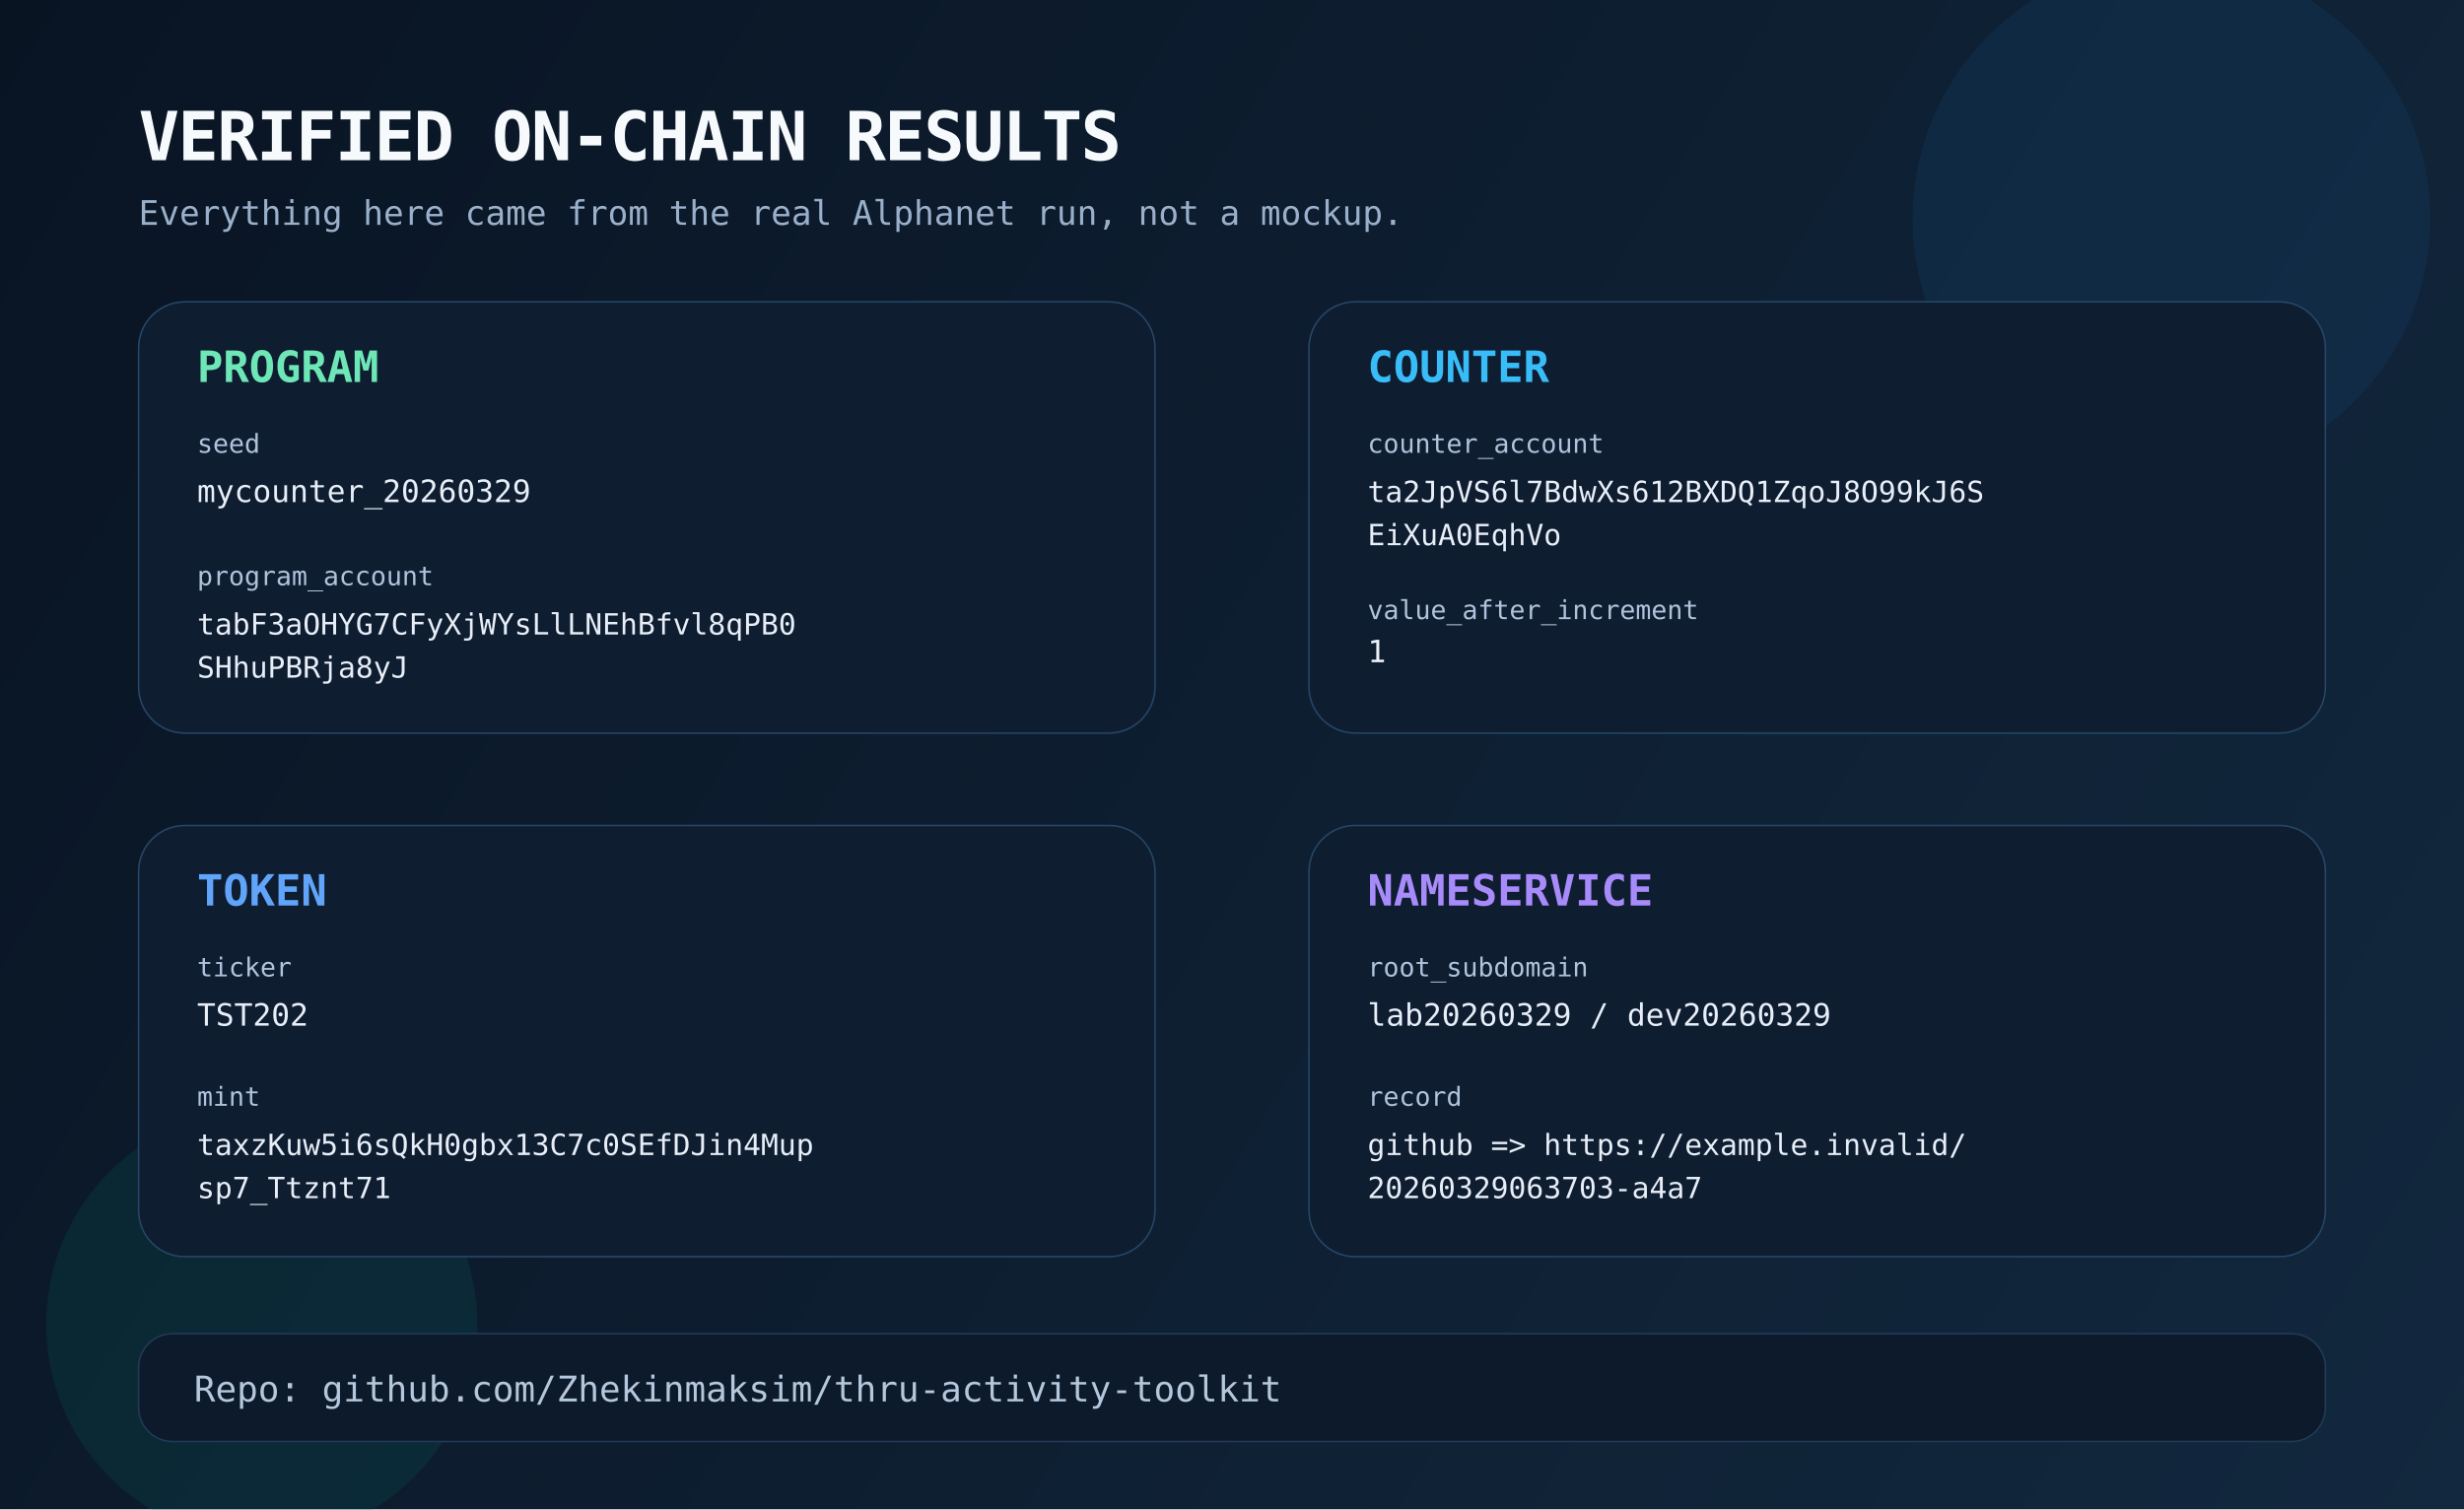
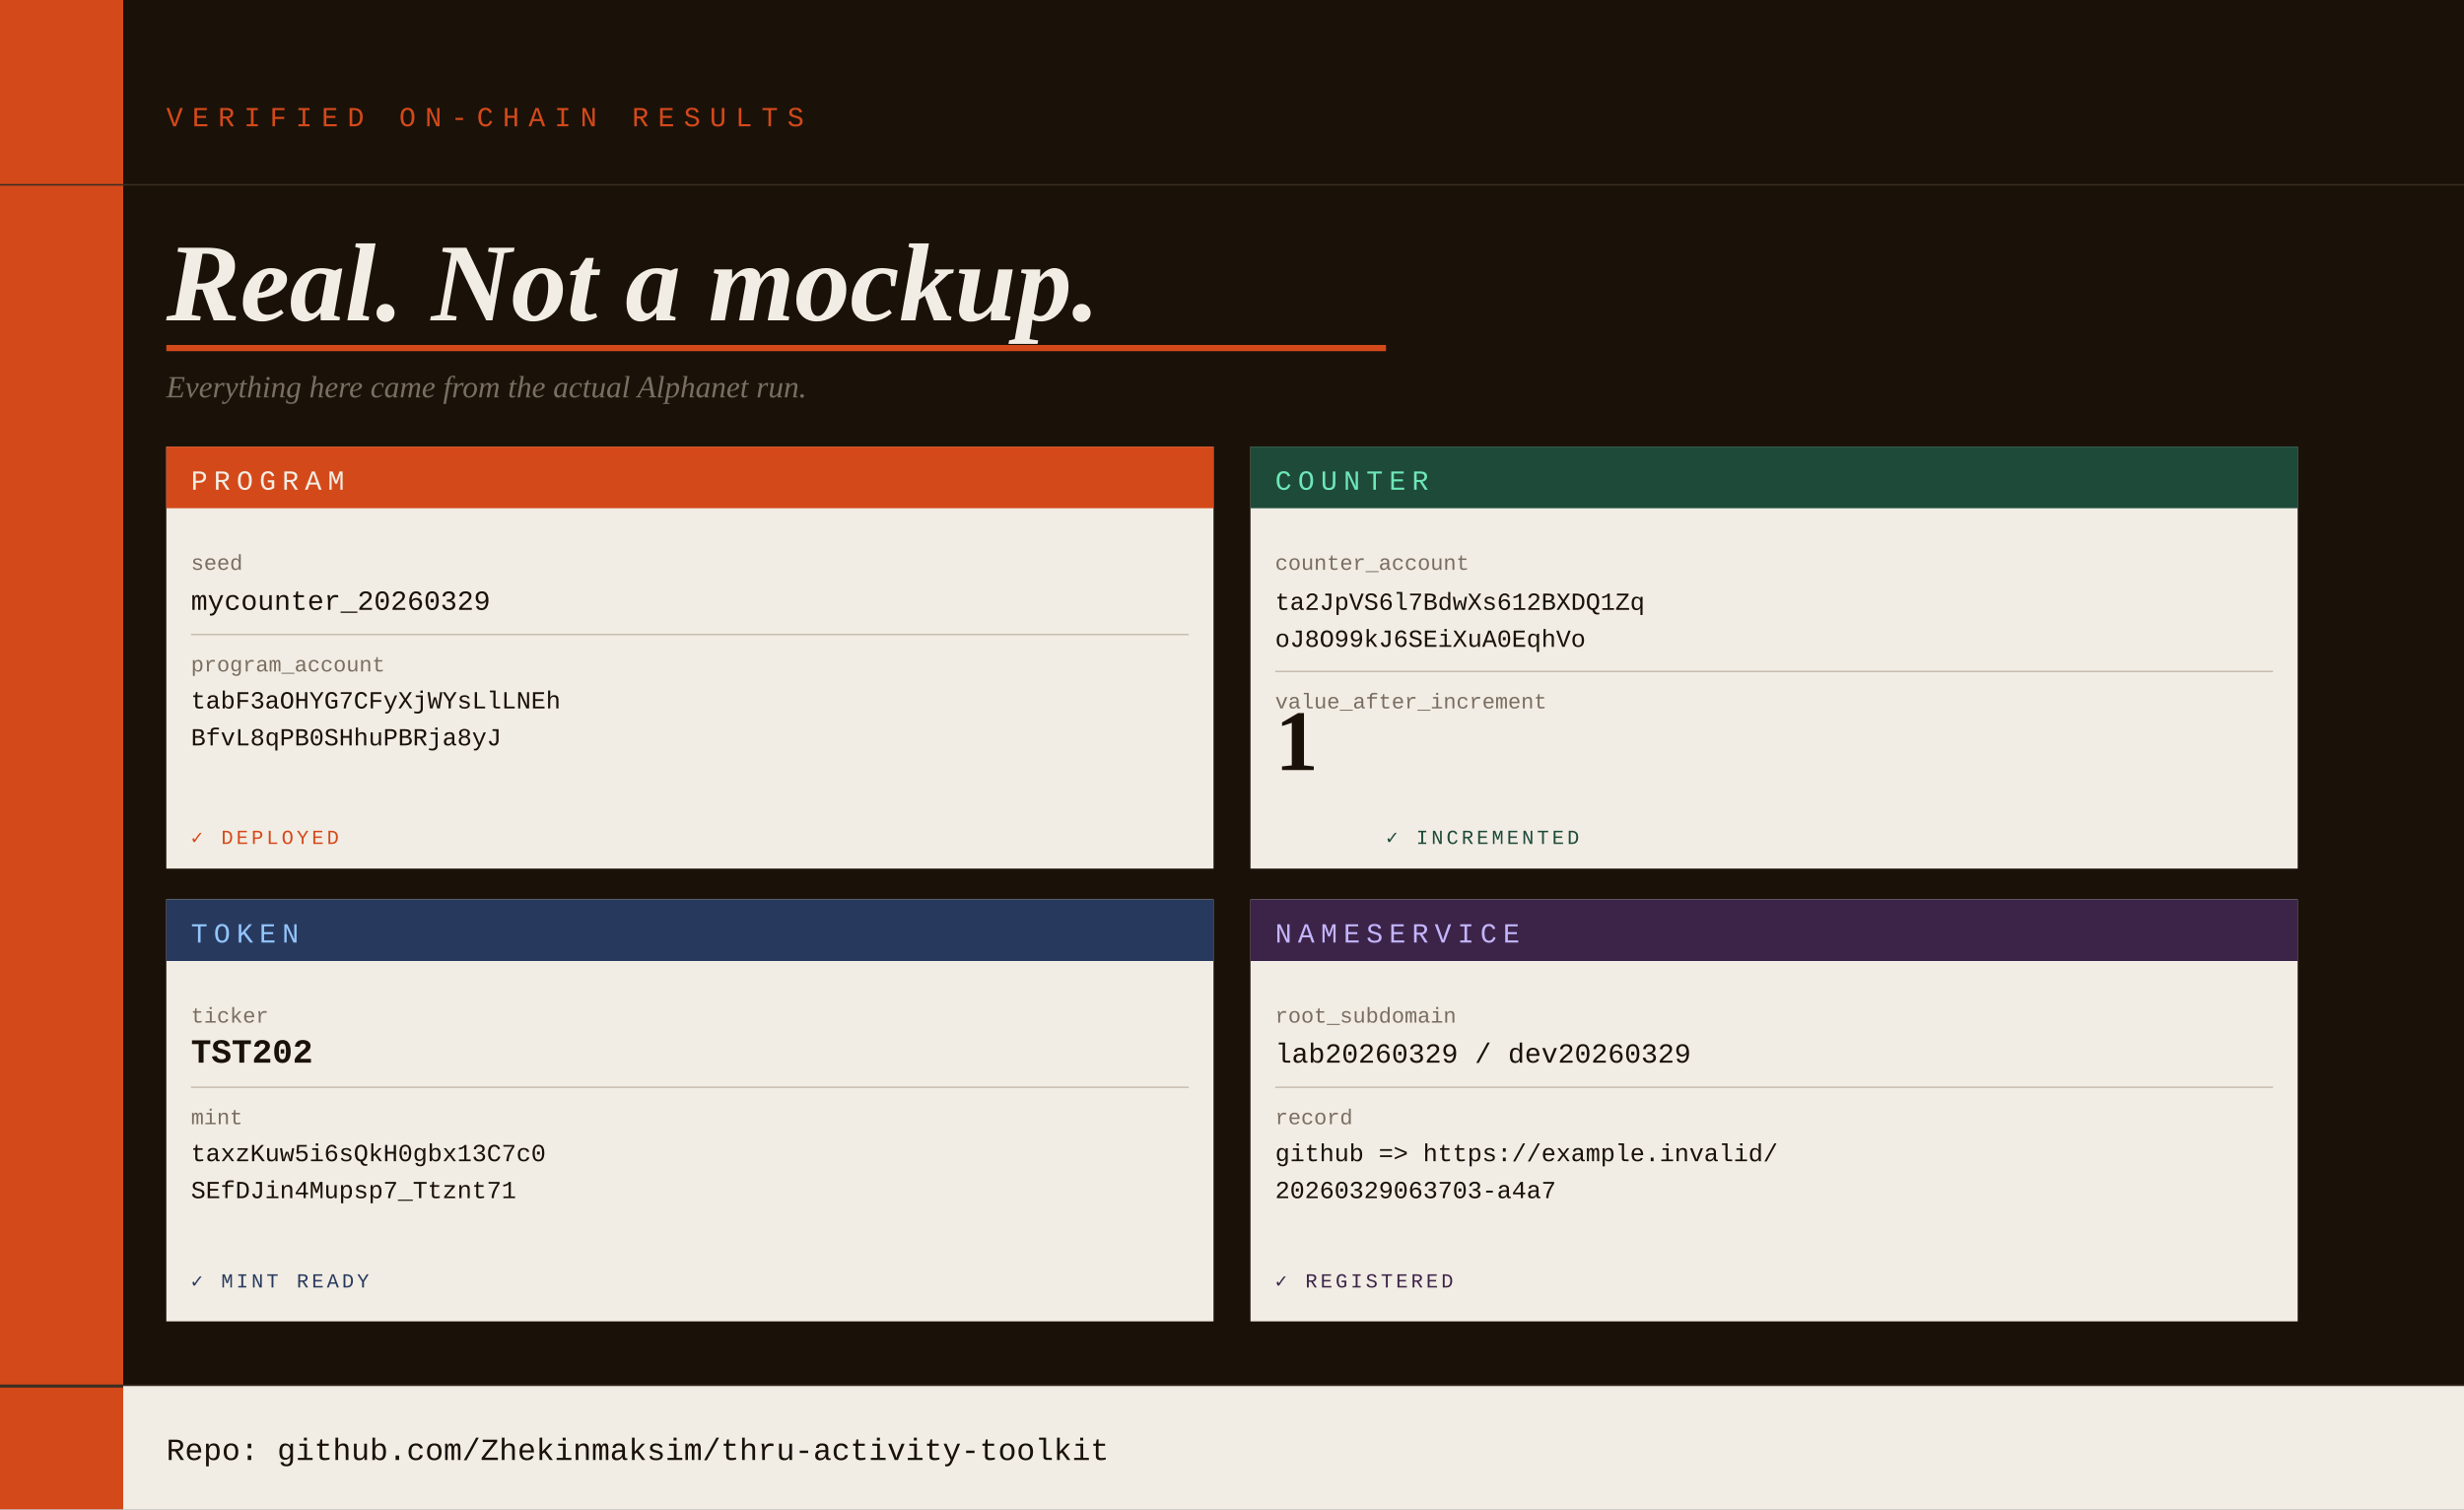
<svg xmlns="http://www.w3.org/2000/svg" width="1600" height="980" viewBox="0 0 1600 980" fill="none">
-   <defs>
-     <linearGradient id="bg" x1="0" y1="0" x2="1600" y2="980" gradientUnits="userSpaceOnUse">
-       <stop stop-color="#091423" />
-       <stop offset="1" stop-color="#12283E" />
-     </linearGradient>
-   </defs>
-   <rect width="1600" height="980" fill="url(#bg)" />
-   <circle cx="1410" cy="142" r="168" fill="#13395A" fill-opacity="0.4" />
-   <circle cx="170" cy="860" r="140" fill="#0B6D69" fill-opacity="0.18" />
-   <text x="90" y="104" fill="#F7FAFD" font-family="SFMono-Regular, SF Mono, Menlo, Monaco, monospace" font-size="44" font-weight="700" letter-spacing="-1">
-     VERIFIED ON-CHAIN RESULTS
-   </text>
-   <text x="90" y="146" fill="#9AB0CA" font-family="SFMono-Regular, SF Mono, Menlo, Monaco, monospace" font-size="22">
-     Everything here came from the real Alphanet run, not a mockup.
-   </text>
-   <rect x="90" y="196" width="660" height="280" rx="30" fill="#0F1D31" stroke="#254767" />
-   <text x="128" y="248" fill="#6EE7B7" font-family="SFMono-Regular, SF Mono, Menlo, Monaco, monospace" font-size="28" font-weight="700">PROGRAM</text>
-   <text x="128" y="294" fill="#AFC3DB" font-family="SFMono-Regular, SF Mono, Menlo, Monaco, monospace" font-size="17">seed</text>
-   <text x="128" y="326" fill="#E7EEF7" font-family="SFMono-Regular, SF Mono, Menlo, Monaco, monospace" font-size="20">mycounter_20260329</text>
-   <text x="128" y="380" fill="#AFC3DB" font-family="SFMono-Regular, SF Mono, Menlo, Monaco, monospace" font-size="17">program_account</text>
-   <text x="128" y="412" fill="#E7EEF7" font-family="SFMono-Regular, SF Mono, Menlo, Monaco, monospace" font-size="19">tabF3aOHYG7CFyXjWYsLlLNEhBfvl8qPB0</text>
-   <text x="128" y="440" fill="#E7EEF7" font-family="SFMono-Regular, SF Mono, Menlo, Monaco, monospace" font-size="19">SHhuPBRja8yJ</text>
-   <rect x="850" y="196" width="660" height="280" rx="30" fill="#0F1D31" stroke="#254767" />
-   <text x="888" y="248" fill="#38BDF8" font-family="SFMono-Regular, SF Mono, Menlo, Monaco, monospace" font-size="28" font-weight="700">COUNTER</text>
-   <text x="888" y="294" fill="#AFC3DB" font-family="SFMono-Regular, SF Mono, Menlo, Monaco, monospace" font-size="17">counter_account</text>
-   <text x="888" y="326" fill="#E7EEF7" font-family="SFMono-Regular, SF Mono, Menlo, Monaco, monospace" font-size="19">ta2JpVS6l7BdwXs612BXDQ1ZqoJ8O99kJ6S</text>
-   <text x="888" y="354" fill="#E7EEF7" font-family="SFMono-Regular, SF Mono, Menlo, Monaco, monospace" font-size="19">EiXuA0EqhVo</text>
-   <text x="888" y="402" fill="#AFC3DB" font-family="SFMono-Regular, SF Mono, Menlo, Monaco, monospace" font-size="17">value_after_increment</text>
-   <text x="888" y="430" fill="#EAF1F8" font-family="SFMono-Regular, SF Mono, Menlo, Monaco, monospace" font-size="20" font-weight="500">1</text>
-   <rect x="90" y="536" width="660" height="280" rx="30" fill="#0F1D31" stroke="#254767" />
-   <text x="128" y="588" fill="#60A5FA" font-family="SFMono-Regular, SF Mono, Menlo, Monaco, monospace" font-size="28" font-weight="700">TOKEN</text>
-   <text x="128" y="634" fill="#AFC3DB" font-family="SFMono-Regular, SF Mono, Menlo, Monaco, monospace" font-size="17">ticker</text>
-   <text x="128" y="666" fill="#E7EEF7" font-family="SFMono-Regular, SF Mono, Menlo, Monaco, monospace" font-size="20">TST202</text>
-   <text x="128" y="718" fill="#AFC3DB" font-family="SFMono-Regular, SF Mono, Menlo, Monaco, monospace" font-size="17">mint</text>
-   <text x="128" y="750" fill="#E7EEF7" font-family="SFMono-Regular, SF Mono, Menlo, Monaco, monospace" font-size="19">taxzKuw5i6sQkH0gbx13C7c0SEfDJin4Mup</text>
-   <text x="128" y="778" fill="#E7EEF7" font-family="SFMono-Regular, SF Mono, Menlo, Monaco, monospace" font-size="19">sp7_Ttznt71</text>
-   <rect x="850" y="536" width="660" height="280" rx="30" fill="#0F1D31" stroke="#254767" />
-   <text x="888" y="588" fill="#A78BFA" font-family="SFMono-Regular, SF Mono, Menlo, Monaco, monospace" font-size="28" font-weight="700">NAMESERVICE</text>
-   <text x="888" y="634" fill="#AFC3DB" font-family="SFMono-Regular, SF Mono, Menlo, Monaco, monospace" font-size="17">root_subdomain</text>
-   <text x="888" y="666" fill="#E7EEF7" font-family="SFMono-Regular, SF Mono, Menlo, Monaco, monospace" font-size="20">lab20260329 / dev20260329</text>
-   <text x="888" y="718" fill="#AFC3DB" font-family="SFMono-Regular, SF Mono, Menlo, Monaco, monospace" font-size="17">record</text>
-   <text x="888" y="750" fill="#E7EEF7" font-family="SFMono-Regular, SF Mono, Menlo, Monaco, monospace" font-size="19">github =&gt; https://example.invalid/</text>
-   <text x="888" y="778" fill="#E7EEF7" font-family="SFMono-Regular, SF Mono, Menlo, Monaco, monospace" font-size="19">20260329063703-a4a7</text>
-   <rect x="90" y="866" width="1420" height="70" rx="22" fill="#0D1A2B" stroke="#213A57" />
-   <text x="126" y="910" fill="#B4C7DC" font-family="SFMono-Regular, SF Mono, Menlo, Monaco, monospace" font-size="23">
-     Repo: github.com/Zhekinmaksim/thru-activity-toolkit
-   </text>
+   <rect width="1600" height="980" fill="#1A1209" />
+   <rect x="0" y="0" width="80" height="980" fill="#D4491A" />
+   <line x1="0" y1="120" x2="1600" y2="120" stroke="#3A2E22" stroke-width="1" />
+   <line x1="0" y1="900" x2="1600" y2="900" stroke="#3A2E22" stroke-width="2" />
+   <text x="108" y="82" fill="#D4491A" font-family="'Courier New', Courier, monospace" font-size="18" letter-spacing="6">VERIFIED ON-CHAIN RESULTS</text>
+   <text x="108" y="208" fill="#F2EDE4" font-family="Georgia, 'Times New Roman', serif" font-size="72" font-weight="700" font-style="italic">Real. Not a mockup.</text>
+   <line x1="108" y1="226" x2="900" y2="226" stroke="#D4491A" stroke-width="4" />
+   <text x="108" y="258" fill="#7A6E62" font-family="Georgia, 'Times New Roman', serif" font-size="20" font-style="italic">Everything here came from the actual Alphanet run.</text>
+   <rect x="108" y="290" width="680" height="274" fill="#F2EDE4" />
+   <rect x="108" y="290" width="680" height="40" fill="#D4491A" />
+   <text x="124" y="318" fill="#F2EDE4" font-family="'Courier New', Courier, monospace" font-size="18" letter-spacing="4">PROGRAM</text>
+   <text x="124" y="370" fill="#7A6E62" font-family="'Courier New', Courier, monospace" font-size="14">seed</text>
+   <text x="124" y="396" fill="#1A1209" font-family="'Courier New', Courier, monospace" font-size="18">mycounter_20260329</text>
+   <line x1="124" y1="412" x2="772" y2="412" stroke="#C8BFB0" stroke-width="1" />
+   <text x="124" y="436" fill="#7A6E62" font-family="'Courier New', Courier, monospace" font-size="14">program_account</text>
+   <text x="124" y="460" fill="#1A1209" font-family="'Courier New', Courier, monospace" font-size="16">tabF3aOHYG7CFyXjWYsLlLNEh</text>
+   <text x="124" y="484" fill="#1A1209" font-family="'Courier New', Courier, monospace" font-size="16">BfvL8qPB0SHhuPBRja8yJ</text>
+   <text x="124" y="548" fill="#D4491A" font-family="'Courier New', Courier, monospace" font-size="13" letter-spacing="2">✓ DEPLOYED</text>
+   <rect x="812" y="290" width="680" height="274" fill="#F2EDE4" />
+   <rect x="812" y="290" width="680" height="40" fill="#1E4A3A" />
+   <text x="828" y="318" fill="#6EE7B7" font-family="'Courier New', Courier, monospace" font-size="18" letter-spacing="4">COUNTER</text>
+   <text x="828" y="370" fill="#7A6E62" font-family="'Courier New', Courier, monospace" font-size="14">counter_account</text>
+   <text x="828" y="396" fill="#1A1209" font-family="'Courier New', Courier, monospace" font-size="16">ta2JpVS6l7BdwXs612BXDQ1Zq</text>
+   <text x="828" y="420" fill="#1A1209" font-family="'Courier New', Courier, monospace" font-size="16">oJ8O99kJ6SEiXuA0EqhVo</text>
+   <line x1="828" y1="436" x2="1476" y2="436" stroke="#C8BFB0" stroke-width="1" />
+   <text x="828" y="460" fill="#7A6E62" font-family="'Courier New', Courier, monospace" font-size="14">value_after_increment</text>
+   <text x="828" y="500" fill="#1A1209" font-family="Georgia, 'Times New Roman', serif" font-size="56" font-weight="700">1</text>
+   <text x="900" y="548" fill="#1E4A3A" font-family="'Courier New', Courier, monospace" font-size="13" letter-spacing="2">✓ INCREMENTED</text>
+   <rect x="108" y="584" width="680" height="274" fill="#F2EDE4" />
+   <rect x="108" y="584" width="680" height="40" fill="#273A5E" />
+   <text x="124" y="612" fill="#93C5FD" font-family="'Courier New', Courier, monospace" font-size="18" letter-spacing="4">TOKEN</text>
+   <text x="124" y="664" fill="#7A6E62" font-family="'Courier New', Courier, monospace" font-size="14">ticker</text>
+   <text x="124" y="690" fill="#1A1209" font-family="'Courier New', Courier, monospace" font-size="22" font-weight="700">TST202</text>
+   <line x1="124" y1="706" x2="772" y2="706" stroke="#C8BFB0" stroke-width="1" />
+   <text x="124" y="730" fill="#7A6E62" font-family="'Courier New', Courier, monospace" font-size="14">mint</text>
+   <text x="124" y="754" fill="#1A1209" font-family="'Courier New', Courier, monospace" font-size="16">taxzKuw5i6sQkH0gbx13C7c0</text>
+   <text x="124" y="778" fill="#1A1209" font-family="'Courier New', Courier, monospace" font-size="16">SEfDJin4Mupsp7_Ttznt71</text>
+   <text x="124" y="836" fill="#273A5E" font-family="'Courier New', Courier, monospace" font-size="13" letter-spacing="2">✓ MINT READY</text>
+   <rect x="812" y="584" width="680" height="274" fill="#F2EDE4" />
+   <rect x="812" y="584" width="680" height="40" fill="#3B2448" />
+   <text x="828" y="612" fill="#C4B5FD" font-family="'Courier New', Courier, monospace" font-size="18" letter-spacing="4">NAMESERVICE</text>
+   <text x="828" y="664" fill="#7A6E62" font-family="'Courier New', Courier, monospace" font-size="14">root_subdomain</text>
+   <text x="828" y="690" fill="#1A1209" font-family="'Courier New', Courier, monospace" font-size="18">lab20260329 / dev20260329</text>
+   <line x1="828" y1="706" x2="1476" y2="706" stroke="#C8BFB0" stroke-width="1" />
+   <text x="828" y="730" fill="#7A6E62" font-family="'Courier New', Courier, monospace" font-size="14">record</text>
+   <text x="828" y="754" fill="#1A1209" font-family="'Courier New', Courier, monospace" font-size="16">github =&gt; https://example.invalid/</text>
+   <text x="828" y="778" fill="#1A1209" font-family="'Courier New', Courier, monospace" font-size="16">20260329063703-a4a7</text>
+   <text x="828" y="836" fill="#3B2448" font-family="'Courier New', Courier, monospace" font-size="13" letter-spacing="2">✓ REGISTERED</text>
+   <rect x="80" y="900" width="1520" height="80" fill="#F2EDE4" />
+   <text x="108" y="948" fill="#1A1209" font-family="'Courier New', Courier, monospace" font-size="20">Repo: github.com/Zhekinmaksim/thru-activity-toolkit</text>
</svg>
